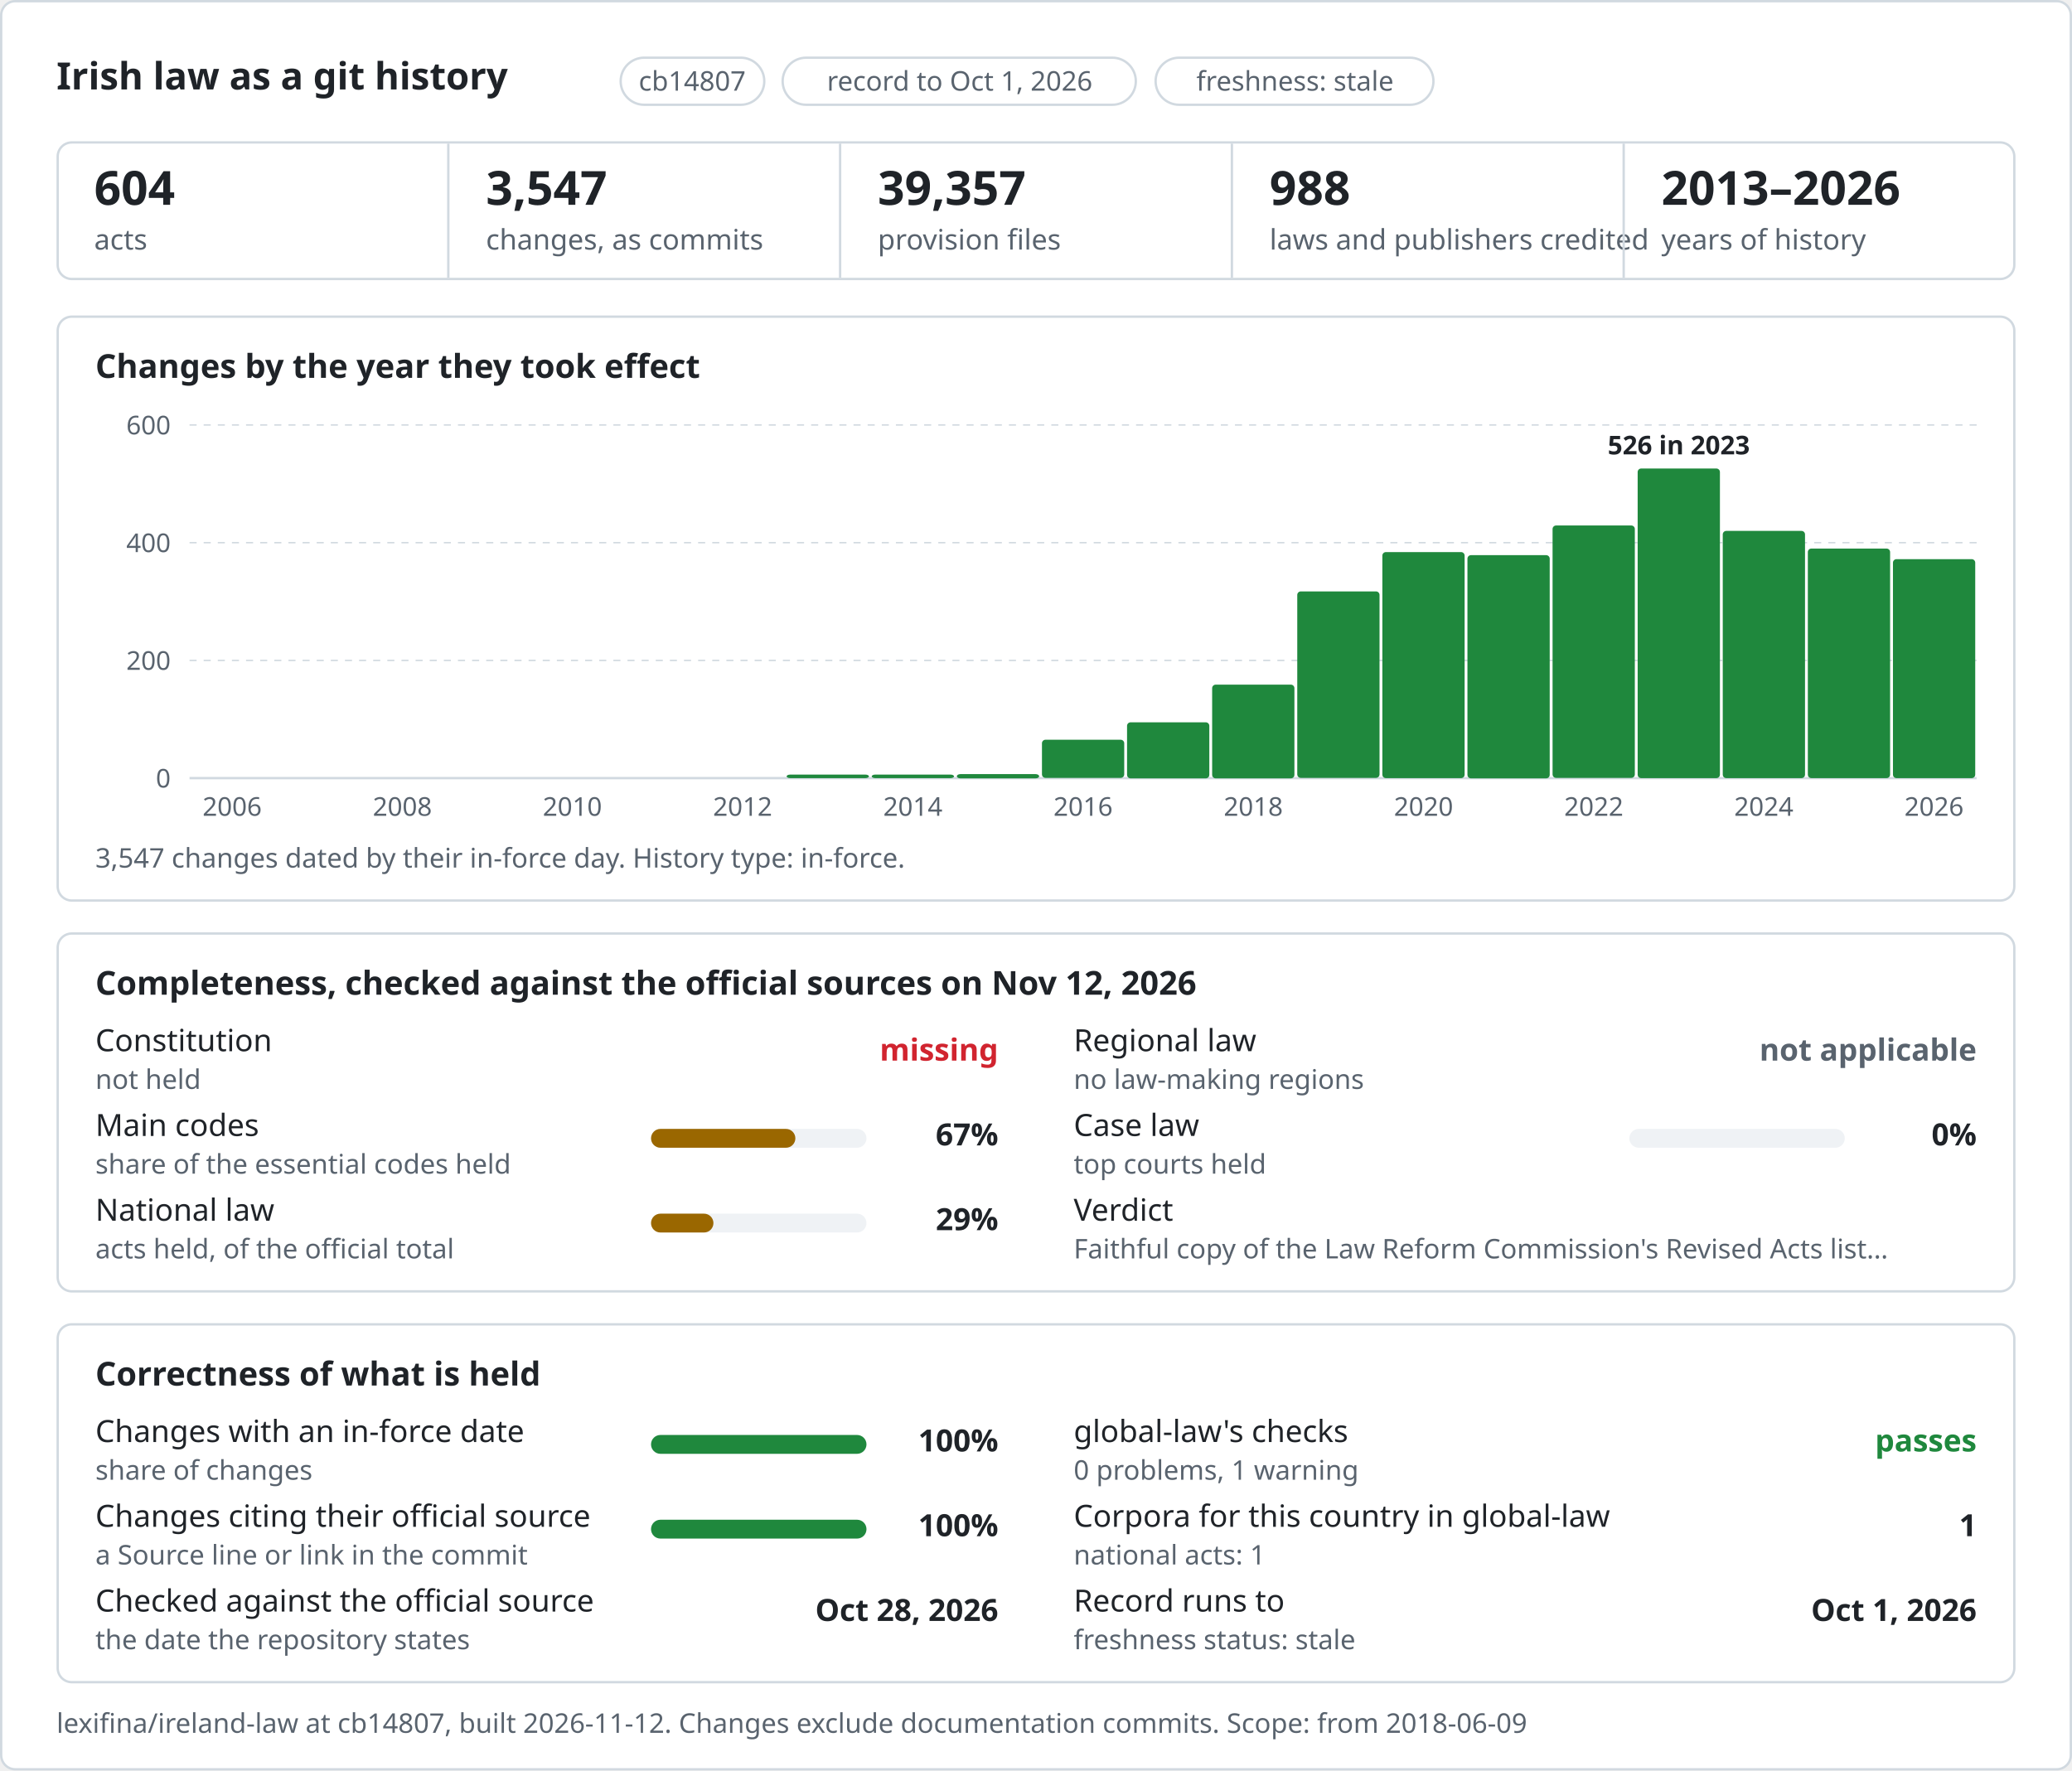
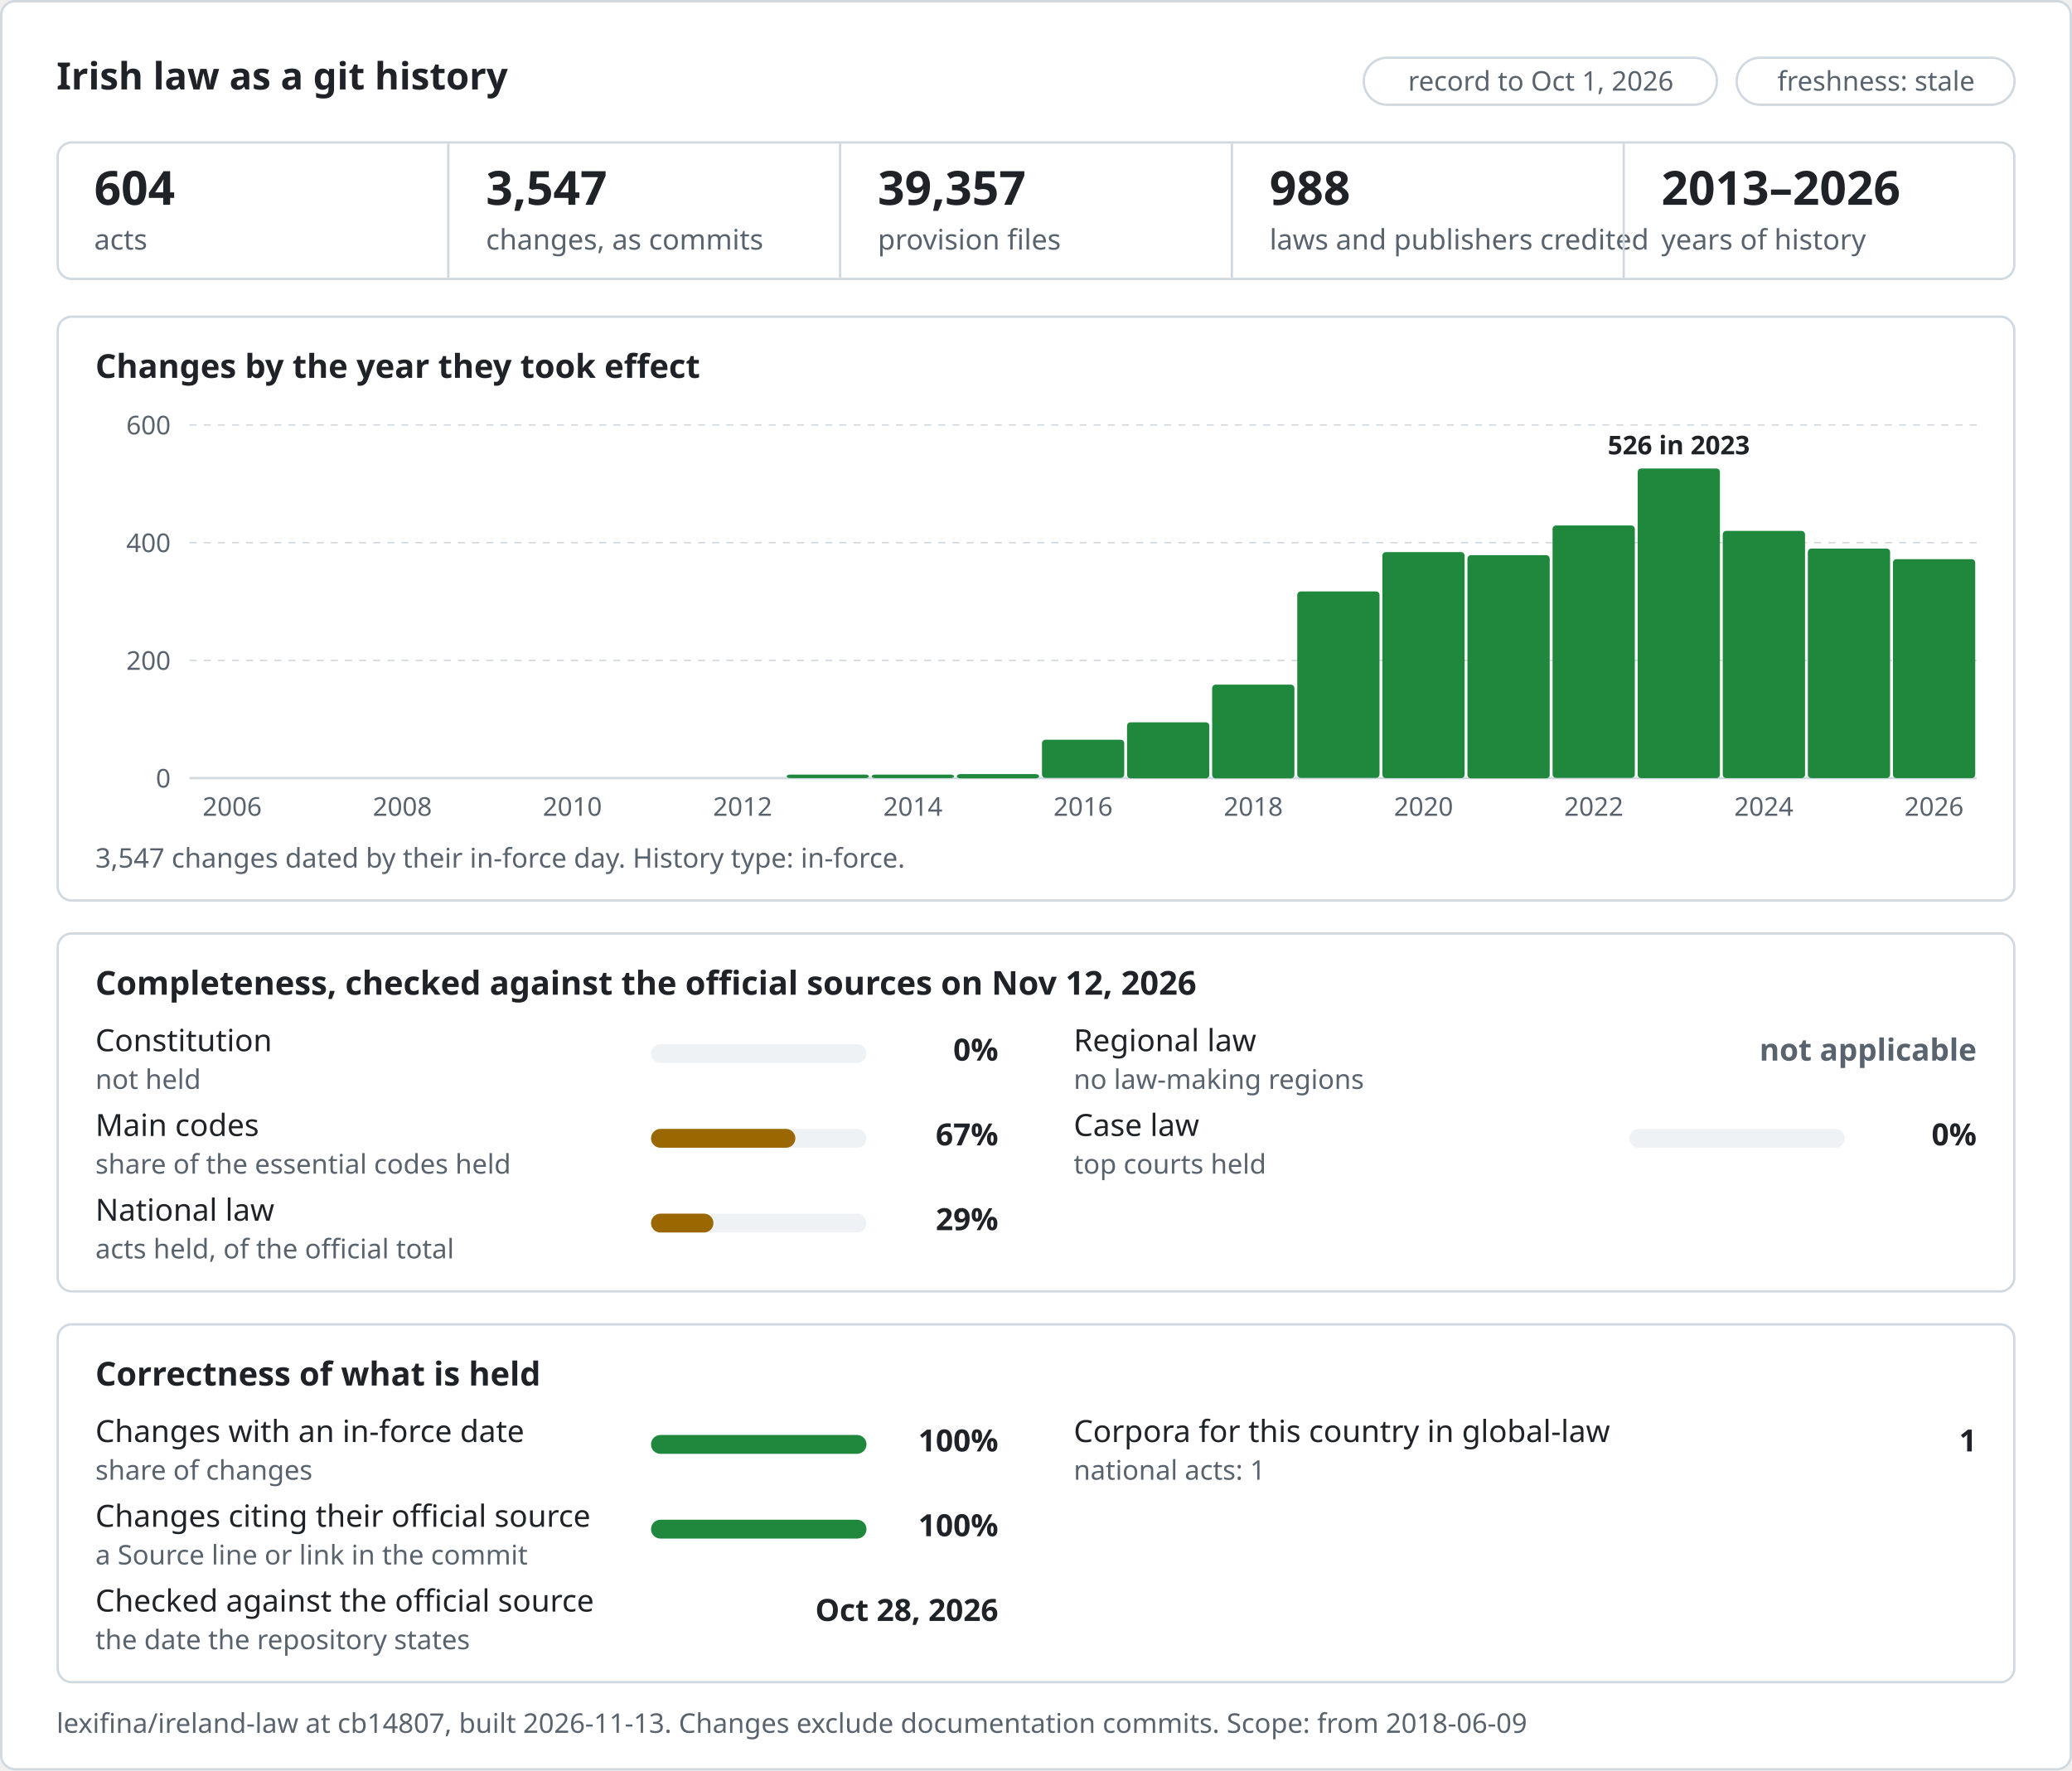
<svg xmlns="http://www.w3.org/2000/svg" width="880" height="752" viewBox="0 0 880 752" font-family="-apple-system,BlinkMacSystemFont,Segoe UI,Noto Sans,Helvetica,Arial,sans-serif">
  <rect x="0.5" y="0.5" width="879" height="751" rx="6" fill="#ffffff" stroke="#d1d9e0" />
  <text x="24" y="38" font-size="16" font-weight="600" fill="#1f2328">Irish law as a git history</text>
-   <rect x="263.6" y="24.5" width="61" height="20" rx="10" fill="none" stroke="#d1d9e0" />
-   <text x="294.0" y="38.5" font-size="11.5" font-weight="500" text-anchor="middle" fill="#59636e">cb14807</text>
-   <rect x="332.4" y="24.5" width="150" height="20" rx="10" fill="none" stroke="#d1d9e0" />
-   <text x="407.6" y="38.5" font-size="11.5" font-weight="500" text-anchor="middle" fill="#59636e">record to Oct 1, 2026</text>
-   <rect x="490.8" y="24.5" width="118" height="20" rx="10" fill="none" stroke="#d1d9e0" />
-   <text x="550.0" y="38.5" font-size="11.5" font-weight="500" text-anchor="middle" fill="#59636e">freshness: stale</text>
+   <rect x="579.2" y="24.5" width="150" height="20" rx="10" fill="none" stroke="#d1d9e0" />
+   <text x="654.4" y="38.5" font-size="11.5" font-weight="500" text-anchor="middle" fill="#59636e">record to Oct 1, 2026</text>
+   <rect x="737.6" y="24.5" width="118" height="20" rx="10" fill="none" stroke="#d1d9e0" />
+   <text x="796.8" y="38.5" font-size="11.5" font-weight="500" text-anchor="middle" fill="#59636e">freshness: stale</text>
  <rect x="24.5" y="60.5" width="831" height="58" rx="6" fill="#ffffff" stroke="#d1d9e0" />
  <text x="40.0" y="87" font-size="20" font-weight="600" fill="#1f2328">604</text>
  <text x="40.0" y="106" font-size="12" fill="#59636e">acts</text>
  <line x1="190.4" y1="61" x2="190.4" y2="118" stroke="#d1d9e0" />
  <text x="206.4" y="87" font-size="20" font-weight="600" fill="#1f2328">3,547</text>
  <text x="206.4" y="106" font-size="12" fill="#59636e">changes, as commits</text>
  <line x1="356.8" y1="61" x2="356.8" y2="118" stroke="#d1d9e0" />
  <text x="372.8" y="87" font-size="20" font-weight="600" fill="#1f2328">39,357</text>
  <text x="372.8" y="106" font-size="12" fill="#59636e">provision files</text>
  <line x1="523.2" y1="61" x2="523.2" y2="118" stroke="#d1d9e0" />
  <text x="539.2" y="87" font-size="20" font-weight="600" fill="#1f2328">988</text>
  <text x="539.2" y="106" font-size="12" fill="#59636e">laws and publishers credited</text>
  <line x1="689.6" y1="61" x2="689.6" y2="118" stroke="#d1d9e0" />
  <text x="705.6" y="87" font-size="20" font-weight="600" fill="#1f2328">2013–2026</text>
  <text x="705.6" y="106" font-size="12" fill="#59636e">years of history</text>
  <rect x="24.5" y="134.5" width="831" height="248" rx="6" fill="#ffffff" stroke="#d1d9e0" />
  <text x="40.5" y="160.5" font-size="14" font-weight="600" fill="#1f2328">Changes by the year they took effect</text>
  <line x1="80.5" y1="330.5" x2="839.5" y2="330.5" stroke="#d1d9e0" stroke-width="1" />
  <text x="72.5" y="334.5" font-size="11" text-anchor="end" fill="#59636e">0</text>
  <line x1="80.5" y1="280.5" x2="839.5" y2="280.5" stroke="#d1d9e0" stroke-width="0.6" stroke-dasharray="3 3" />
  <text x="72.5" y="284.5" font-size="11" text-anchor="end" fill="#59636e">200</text>
  <line x1="80.5" y1="230.5" x2="839.5" y2="230.5" stroke="#d1d9e0" stroke-width="0.6" stroke-dasharray="3 3" />
  <text x="72.5" y="234.5" font-size="11" text-anchor="end" fill="#59636e">400</text>
  <line x1="80.5" y1="180.5" x2="839.5" y2="180.5" stroke="#d1d9e0" stroke-width="0.6" stroke-dasharray="3 3" />
  <text x="72.5" y="184.5" font-size="11" text-anchor="end" fill="#59636e">600</text>
  <text x="98.6" y="346.5" font-size="11" text-anchor="middle" fill="#59636e">2006</text>
  <text x="170.9" y="346.5" font-size="11" text-anchor="middle" fill="#59636e">2008</text>
  <text x="243.1" y="346.5" font-size="11" text-anchor="middle" fill="#59636e">2010</text>
  <text x="315.4" y="346.5" font-size="11" text-anchor="middle" fill="#59636e">2012</text>
  <rect x="334.10" y="329.0" width="34.94" height="1.5" rx="1.5" fill="#1f883d" />
  <rect x="370.24" y="329.0" width="34.94" height="1.5" rx="1.5" fill="#1f883d" />
  <text x="387.7" y="346.5" font-size="11" text-anchor="middle" fill="#59636e">2014</text>
  <rect x="406.39" y="328.8" width="34.94" height="1.8" rx="1.5" fill="#1f883d" />
  <rect x="442.53" y="314.2" width="34.94" height="16.2" rx="1.5" fill="#1f883d" />
  <text x="460.0" y="346.5" font-size="11" text-anchor="middle" fill="#59636e">2016</text>
  <rect x="478.67" y="306.8" width="34.94" height="23.8" rx="1.5" fill="#1f883d" />
  <rect x="514.81" y="290.8" width="34.94" height="39.8" rx="1.5" fill="#1f883d" />
  <text x="532.3" y="346.5" font-size="11" text-anchor="middle" fill="#59636e">2018</text>
  <rect x="550.96" y="251.2" width="34.94" height="79.2" rx="1.5" fill="#1f883d" />
  <rect x="587.10" y="234.5" width="34.94" height="96.0" rx="1.5" fill="#1f883d" />
  <text x="604.6" y="346.5" font-size="11" text-anchor="middle" fill="#59636e">2020</text>
  <rect x="623.24" y="235.8" width="34.94" height="94.8" rx="1.5" fill="#1f883d" />
  <rect x="659.39" y="223.2" width="34.94" height="107.2" rx="1.5" fill="#1f883d" />
  <text x="676.9" y="346.5" font-size="11" text-anchor="middle" fill="#59636e">2022</text>
  <rect x="695.53" y="199.0" width="34.94" height="131.5" rx="1.5" fill="#1f883d" />
  <text x="713.0" y="193.0" font-size="11" font-weight="600" text-anchor="middle" fill="#1f2328">526 in 2023</text>
  <rect x="731.67" y="225.5" width="34.94" height="105.0" rx="1.5" fill="#1f883d" />
  <text x="749.1" y="346.5" font-size="11" text-anchor="middle" fill="#59636e">2024</text>
  <rect x="767.81" y="233.0" width="34.94" height="97.5" rx="1.5" fill="#1f883d" />
  <rect x="803.96" y="237.5" width="34.94" height="93.0" rx="1.5" fill="#1f883d" />
  <text x="821.4" y="346.5" font-size="11" text-anchor="middle" fill="#59636e">2026</text>
  <text x="40.5" y="368.5" font-size="11.5" fill="#59636e">3,547 changes dated by their in-force day. History type: in-force.</text>
  <rect x="24.5" y="396.5" width="831" height="152" rx="6" fill="#ffffff" stroke="#d1d9e0" />
  <text x="40.5" y="422.5" font-size="14" font-weight="600" fill="#1f2328">Completeness, checked against the official sources on Nov 12, 2026</text>
  <text x="40.5" y="446.5" font-size="13" fill="#1f2328">Constitution</text>
  <text x="40.5" y="462.5" font-size="11.5" fill="#59636e">not held</text>
-   <text x="424.0" y="450.5" font-size="13" font-weight="600" text-anchor="end" fill="#d1242f">missing</text>
+   <g>
+     <rect x="276.5" y="443.5" width="91.5" height="8" rx="4" fill="#eff2f5" />
+   </g>
+   <text x="424.0" y="450.5" font-size="13" font-weight="600" text-anchor="end" fill="#1f2328">0%</text>
  <text x="40.5" y="482.5" font-size="13" fill="#1f2328">Main codes</text>
  <text x="40.5" y="498.5" font-size="11.5" fill="#59636e">share of the essential codes held</text>
  <g>
    <rect x="276.5" y="479.5" width="91.5" height="8" rx="4" fill="#eff2f5" />
    <rect x="276.5" y="479.5" width="61.3" height="8" rx="4" fill="#9a6700" />
  </g>
  <text x="424.0" y="486.5" font-size="13" font-weight="600" text-anchor="end" fill="#1f2328">67%</text>
  <text x="40.5" y="518.5" font-size="13" fill="#1f2328">National law</text>
  <text x="40.5" y="534.5" font-size="11.5" fill="#59636e">acts held, of the official total</text>
  <g>
    <rect x="276.5" y="515.5" width="91.5" height="8" rx="4" fill="#eff2f5" />
    <rect x="276.5" y="515.5" width="26.5" height="8" rx="4" fill="#9a6700" />
  </g>
  <text x="424.0" y="522.5" font-size="13" font-weight="600" text-anchor="end" fill="#1f2328">29%</text>
  <text x="456.0" y="446.5" font-size="13" fill="#1f2328">Regional law</text>
  <text x="456.0" y="462.5" font-size="11.5" fill="#59636e">no law-making regions</text>
  <text x="839.5" y="450.5" font-size="13" font-weight="600" text-anchor="end" fill="#59636e">not applicable</text>
  <text x="456.0" y="482.5" font-size="13" fill="#1f2328">Case law</text>
  <text x="456.0" y="498.5" font-size="11.5" fill="#59636e">top courts held</text>
  <g>
    <rect x="692.0" y="479.5" width="91.5" height="8" rx="4" fill="#eff2f5" />
  </g>
  <text x="839.5" y="486.5" font-size="13" font-weight="600" text-anchor="end" fill="#1f2328">0%</text>
-   <text x="456.0" y="518.5" font-size="13" fill="#1f2328">Verdict</text>
-   <text x="456.0" y="534.5" font-size="11.5" fill="#59636e">Faithful copy of the Law Reform Commission's Revised Acts list…</text>
-   <text x="839.5" y="522.5" font-size="13" font-weight="600" text-anchor="end" fill="#59636e" />
  <rect x="24.5" y="562.5" width="831" height="152" rx="6" fill="#ffffff" stroke="#d1d9e0" />
  <text x="40.5" y="588.5" font-size="14" font-weight="600" fill="#1f2328">Correctness of what is held</text>
  <text x="40.5" y="612.5" font-size="13" fill="#1f2328">Changes with an in-force date</text>
  <text x="40.5" y="628.5" font-size="11.5" fill="#59636e">share of changes</text>
  <g>
    <rect x="276.5" y="609.5" width="91.5" height="8" rx="4" fill="#eff2f5" />
    <rect x="276.5" y="609.5" width="91.5" height="8" rx="4" fill="#1f883d" />
  </g>
  <text x="424.0" y="616.5" font-size="13" font-weight="600" text-anchor="end" fill="#1f2328">100%</text>
  <text x="40.5" y="648.5" font-size="13" fill="#1f2328">Changes citing their official source</text>
  <text x="40.5" y="664.5" font-size="11.5" fill="#59636e">a Source line or link in the commit</text>
  <g>
    <rect x="276.5" y="645.5" width="91.5" height="8" rx="4" fill="#eff2f5" />
    <rect x="276.5" y="645.5" width="91.5" height="8" rx="4" fill="#1f883d" />
  </g>
  <text x="424.0" y="652.5" font-size="13" font-weight="600" text-anchor="end" fill="#1f2328">100%</text>
  <text x="40.5" y="684.5" font-size="13" fill="#1f2328">Checked against the official source</text>
  <text x="40.5" y="700.5" font-size="11.5" fill="#59636e">the date the repository states</text>
  <text x="424.0" y="688.5" font-size="13" font-weight="600" text-anchor="end" fill="#1f2328">Oct 28, 2026</text>
-   <text x="456.0" y="612.5" font-size="13" fill="#1f2328">global-law's checks</text>
-   <text x="456.0" y="628.5" font-size="11.5" fill="#59636e">0 problems, 1 warning</text>
-   <text x="839.5" y="616.5" font-size="13" font-weight="600" text-anchor="end" fill="#1f883d">passes</text>
-   <text x="456.0" y="648.5" font-size="13" fill="#1f2328">Corpora for this country in global-law</text>
-   <text x="456.0" y="664.5" font-size="11.5" fill="#59636e">national acts: 1</text>
-   <text x="839.5" y="652.5" font-size="13" font-weight="600" text-anchor="end" fill="#1f2328">1</text>
-   <text x="456.0" y="684.5" font-size="13" fill="#1f2328">Record runs to</text>
-   <text x="456.0" y="700.5" font-size="11.5" fill="#59636e">freshness status: stale</text>
-   <text x="839.5" y="688.5" font-size="13" font-weight="600" text-anchor="end" fill="#1f2328">Oct 1, 2026</text>
-   <text x="24" y="736" font-size="11.5" fill="#59636e">lexifina/ireland-law at cb14807, built 2026-11-12. Changes exclude documentation commits. Scope: from 2018-06-09</text>
+   <text x="456.0" y="612.5" font-size="13" fill="#1f2328">Corpora for this country in global-law</text>
+   <text x="456.0" y="628.5" font-size="11.5" fill="#59636e">national acts: 1</text>
+   <text x="839.5" y="616.5" font-size="13" font-weight="600" text-anchor="end" fill="#1f2328">1</text>
+   <text x="24" y="736" font-size="11.5" fill="#59636e">lexifina/ireland-law at cb14807, built 2026-11-13. Changes exclude documentation commits. Scope: from 2018-06-09</text>
</svg>
